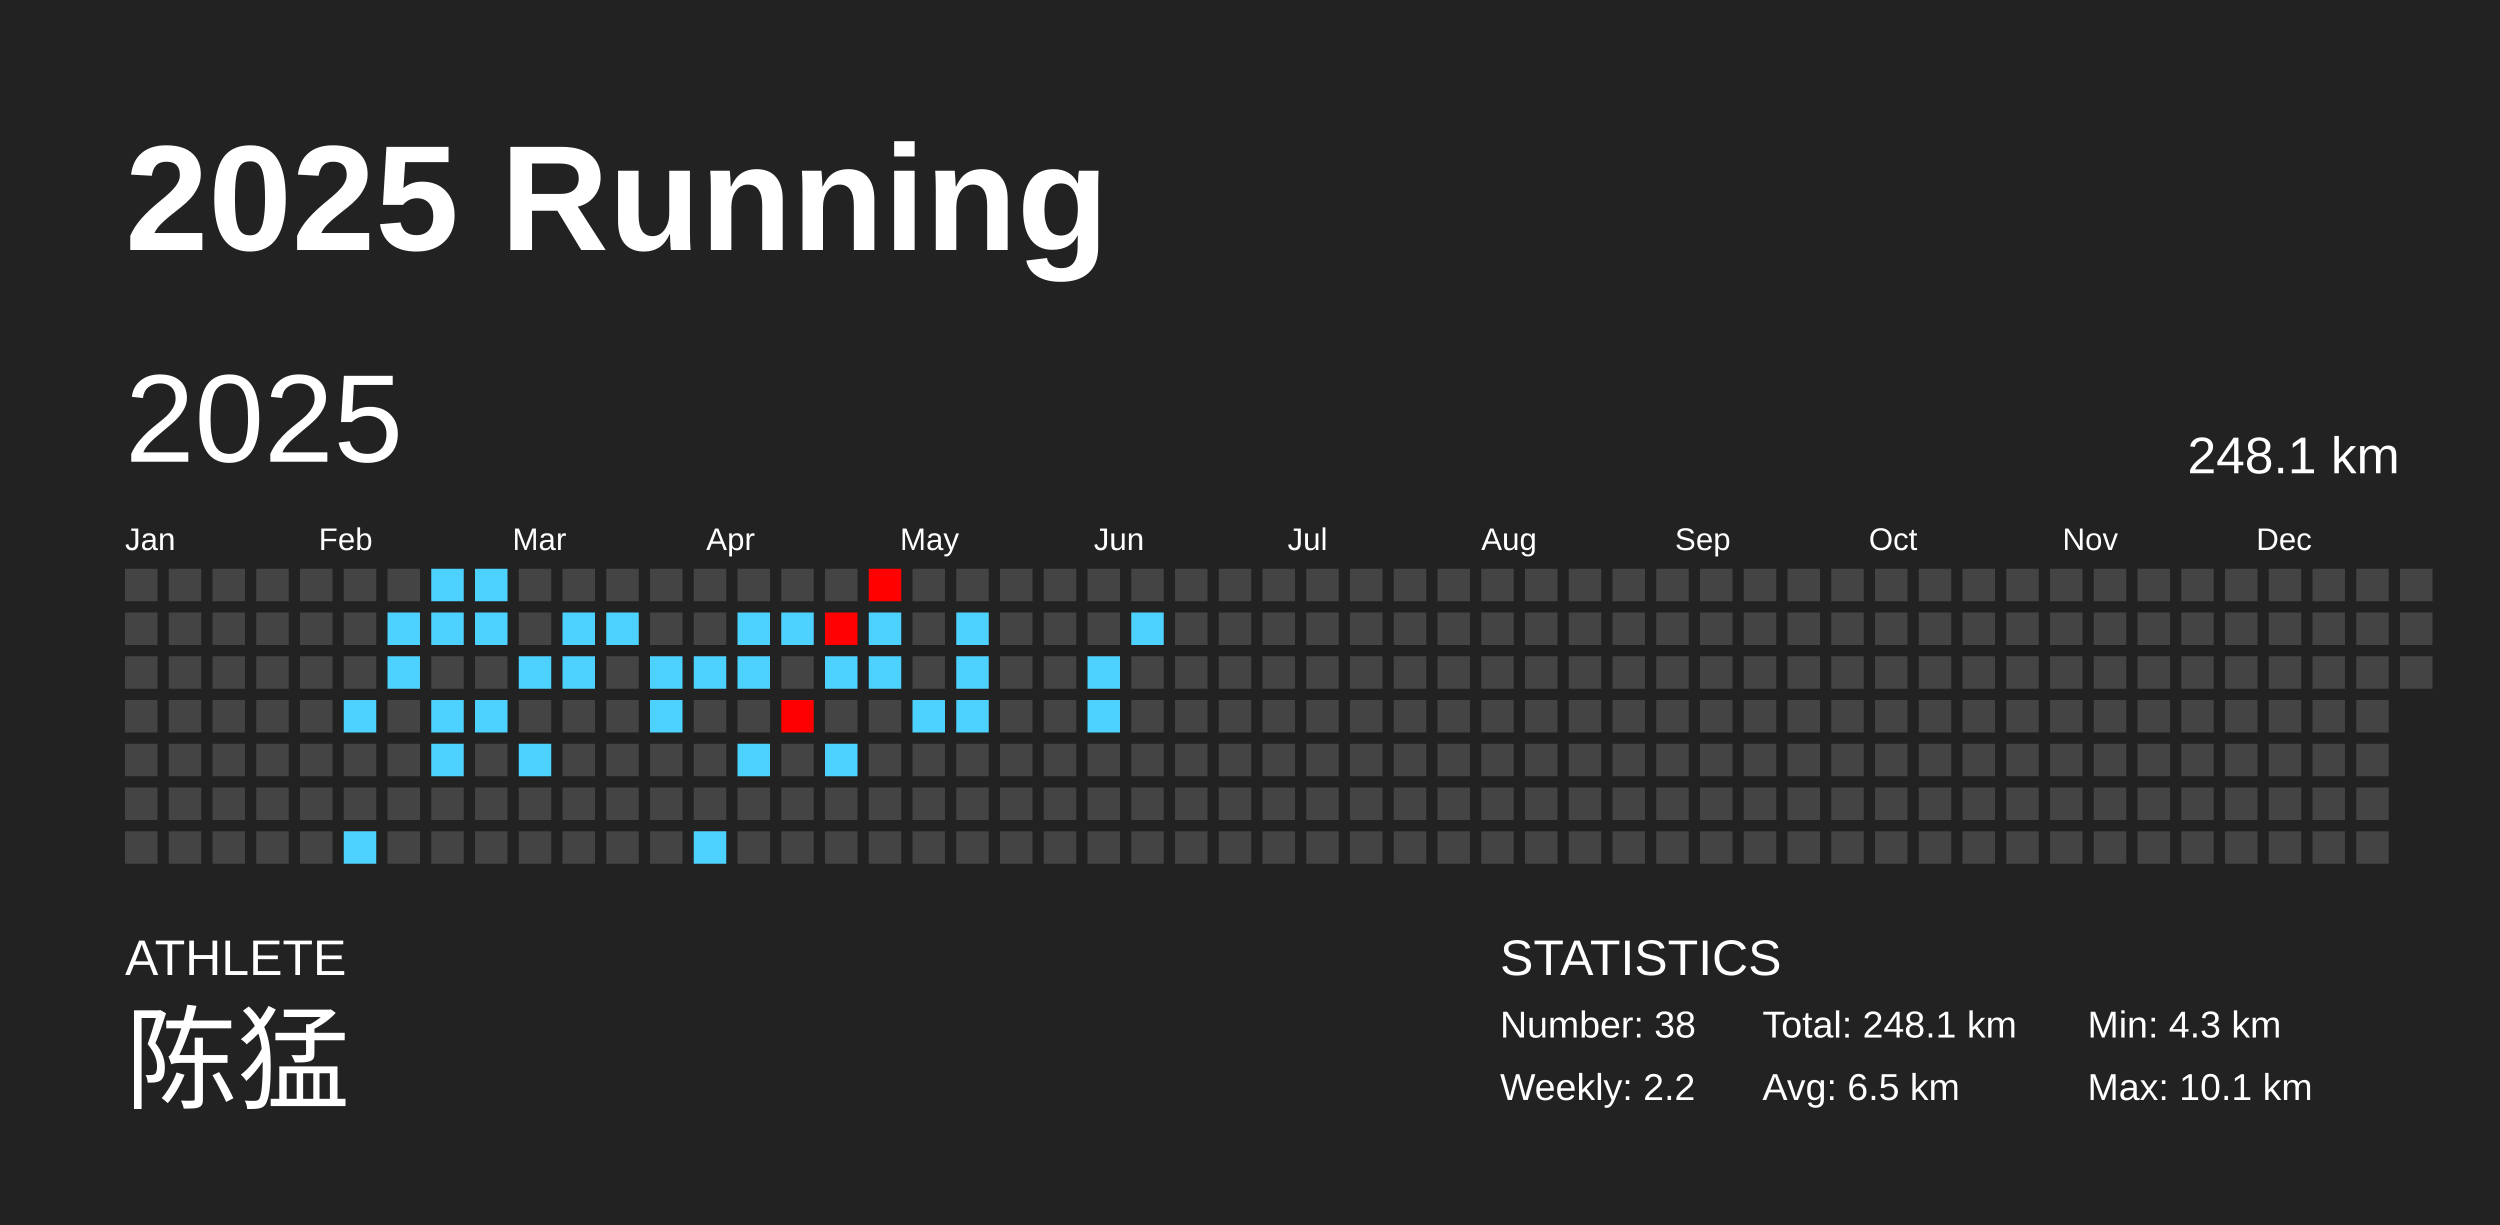
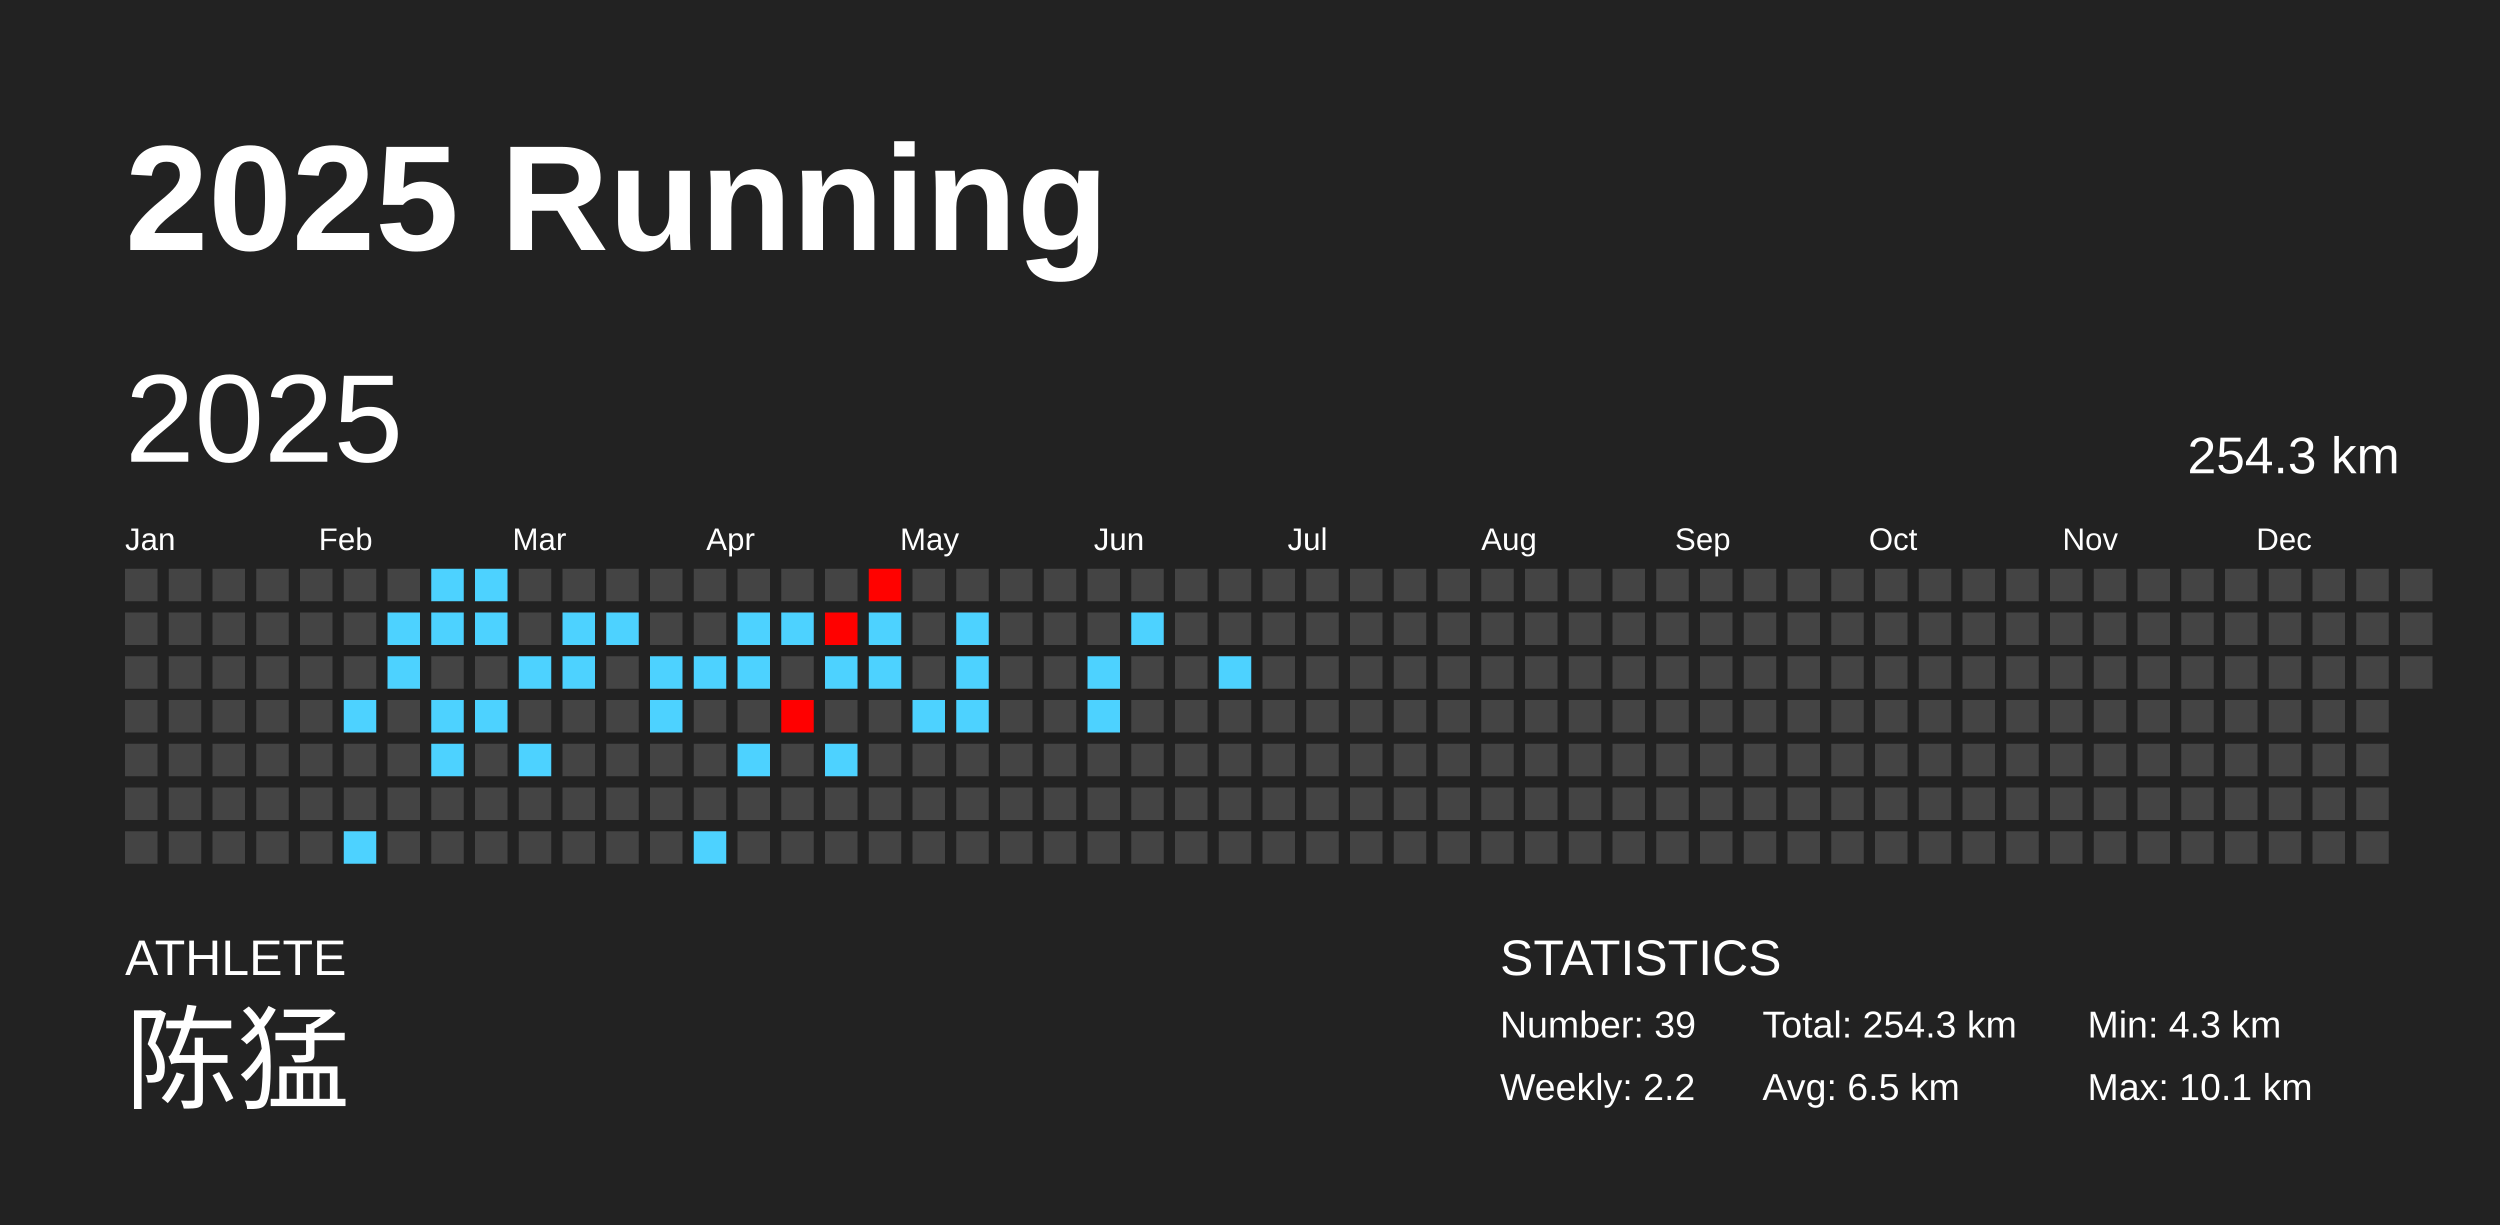
<svg xmlns="http://www.w3.org/2000/svg" baseProfile="full" height="98mm" version="1.1" viewBox="0,0,200,98" width="200mm">
  <defs />
  <rect fill="#222222" height="98" width="200" x="0" y="0" />
  <text fill="#FFFFFF" style="font-size:12px; font-family:Arial; font-weight:bold;" x="10" y="20">2025 Running</text>
  <text fill="#FFFFFF" style="font-size:4px; font-family:Arial" x="10" y="78">ATHLETE</text>
  <text fill="#FFFFFF" style="font-size:9px; font-family:Arial" x="10" y="88">陈猛</text>
  <text fill="#FFFFFF" style="font-size:4px; font-family:Arial" x="120" y="78">STATISTICS</text>
-   <text fill="#FFFFFF" style="font-size:3px; font-family:Arial" x="120" y="83">Number: 38</text>
+   <text fill="#FFFFFF" style="font-size:3px; font-family:Arial" x="120" y="83">Number: 39</text>
  <text fill="#FFFFFF" style="font-size:3px; font-family:Arial" x="120" y="88">Weekly: 2.2</text>
-   <text fill="#FFFFFF" style="font-size:3px; font-family:Arial" x="141" y="83">Total: 248.1 km</text>
+   <text fill="#FFFFFF" style="font-size:3px; font-family:Arial" x="141" y="83">Total: 254.3 km</text>
  <text fill="#FFFFFF" style="font-size:3px; font-family:Arial" x="141" y="88">Avg: 6.5 km</text>
  <text fill="#FFFFFF" style="font-size:3px; font-family:Arial" x="167" y="83">Min: 4.3 km</text>
  <text fill="#FFFFFF" style="font-size:3px; font-family:Arial" x="167" y="88">Max: 10.1 km</text>
  <text dominant-baseline="hanging" fill="#FFFFFF" style="font-size:10.0px; font-family:Arial;" x="10" y="30">2025</text>
-   <text dominant-baseline="hanging" fill="#FFFFFF" style="font-size:4.125px; font-family:Arial;" x="175" y="35">248.1 km</text>
+   <text dominant-baseline="hanging" fill="#FFFFFF" style="font-size:4.125px; font-family:Arial;" x="175" y="35">254.3 km</text>
  <text fill="#FFFFFF" style="font-size:2.5px; font-family:Arial" x="10.0" y="44">Jan</text>
  <text fill="#FFFFFF" style="font-size:2.5px; font-family:Arial" x="25.5" y="44">Feb</text>
  <text fill="#FFFFFF" style="font-size:2.5px; font-family:Arial" x="41.0" y="44">Mar</text>
  <text fill="#FFFFFF" style="font-size:2.5px; font-family:Arial" x="56.5" y="44">Apr</text>
  <text fill="#FFFFFF" style="font-size:2.5px; font-family:Arial" x="72.0" y="44">May</text>
  <text fill="#FFFFFF" style="font-size:2.5px; font-family:Arial" x="87.5" y="44">Jun</text>
  <text fill="#FFFFFF" style="font-size:2.5px; font-family:Arial" x="103.0" y="44">Jul</text>
  <text fill="#FFFFFF" style="font-size:2.5px; font-family:Arial" x="118.5" y="44">Aug</text>
  <text fill="#FFFFFF" style="font-size:2.5px; font-family:Arial" x="134.0" y="44">Sep</text>
  <text fill="#FFFFFF" style="font-size:2.5px; font-family:Arial" x="149.5" y="44">Oct</text>
  <text fill="#FFFFFF" style="font-size:2.5px; font-family:Arial" x="165.0" y="44">Nov</text>
  <text fill="#FFFFFF" style="font-size:2.5px; font-family:Arial" x="180.5" y="44">Dec</text>
  <rect fill="#444444" height="2.6" width="2.6" x="10.0" y="45.5" />
  <rect fill="#444444" height="2.6" width="2.6" x="10.0" y="49.0" />
  <rect fill="#444444" height="2.6" width="2.6" x="10.0" y="52.5" />
  <rect fill="#444444" height="2.6" width="2.6" x="10.0" y="56.0" />
  <rect fill="#444444" height="2.6" width="2.6" x="10.0" y="59.5" />
  <rect fill="#444444" height="2.6" width="2.6" x="10.0" y="63.0" />
  <rect fill="#444444" height="2.6" width="2.6" x="10.0" y="66.5" />
  <rect fill="#444444" height="2.6" width="2.6" x="13.5" y="45.5" />
  <rect fill="#444444" height="2.6" width="2.6" x="13.5" y="49.0" />
  <rect fill="#444444" height="2.6" width="2.6" x="13.5" y="52.5" />
  <rect fill="#444444" height="2.6" width="2.6" x="13.5" y="56.0" />
  <rect fill="#444444" height="2.6" width="2.6" x="13.5" y="59.5" />
  <rect fill="#444444" height="2.6" width="2.6" x="13.5" y="63.0" />
  <rect fill="#444444" height="2.6" width="2.6" x="13.5" y="66.5" />
  <rect fill="#444444" height="2.6" width="2.6" x="17.0" y="45.5" />
  <rect fill="#444444" height="2.6" width="2.6" x="17.0" y="49.0" />
  <rect fill="#444444" height="2.6" width="2.6" x="17.0" y="52.5" />
  <rect fill="#444444" height="2.6" width="2.6" x="17.0" y="56.0" />
  <rect fill="#444444" height="2.6" width="2.6" x="17.0" y="59.5" />
  <rect fill="#444444" height="2.6" width="2.6" x="17.0" y="63.0" />
  <rect fill="#444444" height="2.6" width="2.6" x="17.0" y="66.5" />
  <rect fill="#444444" height="2.6" width="2.6" x="20.5" y="45.5" />
  <rect fill="#444444" height="2.6" width="2.6" x="20.5" y="49.0" />
  <rect fill="#444444" height="2.6" width="2.6" x="20.5" y="52.5" />
  <rect fill="#444444" height="2.6" width="2.6" x="20.5" y="56.0" />
  <rect fill="#444444" height="2.6" width="2.6" x="20.5" y="59.5" />
  <rect fill="#444444" height="2.6" width="2.6" x="20.5" y="63.0" />
  <rect fill="#444444" height="2.6" width="2.6" x="20.5" y="66.5" />
  <rect fill="#444444" height="2.6" width="2.6" x="24.0" y="45.5" />
  <rect fill="#444444" height="2.6" width="2.6" x="24.0" y="49.0" />
  <rect fill="#444444" height="2.6" width="2.6" x="24.0" y="52.5" />
  <rect fill="#444444" height="2.6" width="2.6" x="24.0" y="56.0" />
  <rect fill="#444444" height="2.6" width="2.6" x="24.0" y="59.5" />
  <rect fill="#444444" height="2.6" width="2.6" x="24.0" y="63.0" />
  <rect fill="#444444" height="2.6" width="2.6" x="24.0" y="66.5" />
  <rect fill="#444444" height="2.6" width="2.6" x="27.5" y="45.5" />
  <rect fill="#444444" height="2.6" width="2.6" x="27.5" y="49.0" />
  <rect fill="#444444" height="2.6" width="2.6" x="27.5" y="52.5" />
  <rect fill="#4dd2ff" height="2.6" width="2.6" x="27.5" y="56.0" />
  <rect fill="#444444" height="2.6" width="2.6" x="27.5" y="59.5" />
  <rect fill="#444444" height="2.6" width="2.6" x="27.5" y="63.0" />
  <rect fill="#4dd2ff" height="2.6" width="2.6" x="27.5" y="66.5" />
  <rect fill="#444444" height="2.6" width="2.6" x="31.0" y="45.5" />
  <rect fill="#4dd2ff" height="2.6" width="2.6" x="31.0" y="49.0" />
  <rect fill="#4dd2ff" height="2.6" width="2.6" x="31.0" y="52.5" />
  <rect fill="#444444" height="2.6" width="2.6" x="31.0" y="56.0" />
  <rect fill="#444444" height="2.6" width="2.6" x="31.0" y="59.5" />
  <rect fill="#444444" height="2.6" width="2.6" x="31.0" y="63.0" />
  <rect fill="#444444" height="2.6" width="2.6" x="31.0" y="66.5" />
  <rect fill="#4dd2ff" height="2.6" width="2.6" x="34.5" y="45.5" />
  <rect fill="#4dd2ff" height="2.6" width="2.6" x="34.5" y="49.0" />
  <rect fill="#444444" height="2.6" width="2.6" x="34.5" y="52.5" />
  <rect fill="#4dd2ff" height="2.6" width="2.6" x="34.5" y="56.0" />
  <rect fill="#4dd2ff" height="2.6" width="2.6" x="34.5" y="59.5" />
  <rect fill="#444444" height="2.6" width="2.6" x="34.5" y="63.0" />
  <rect fill="#444444" height="2.6" width="2.6" x="34.5" y="66.5" />
  <rect fill="#4dd2ff" height="2.6" width="2.6" x="38.0" y="45.5" />
  <rect fill="#4dd2ff" height="2.6" width="2.6" x="38.0" y="49.0" />
  <rect fill="#444444" height="2.6" width="2.6" x="38.0" y="52.5" />
  <rect fill="#4dd2ff" height="2.6" width="2.6" x="38.0" y="56.0" />
  <rect fill="#444444" height="2.6" width="2.6" x="38.0" y="59.5" />
  <rect fill="#444444" height="2.6" width="2.6" x="38.0" y="63.0" />
  <rect fill="#444444" height="2.6" width="2.6" x="38.0" y="66.5" />
  <rect fill="#444444" height="2.6" width="2.6" x="41.5" y="45.5" />
  <rect fill="#444444" height="2.6" width="2.6" x="41.5" y="49.0" />
  <rect fill="#4dd2ff" height="2.6" width="2.6" x="41.5" y="52.5" />
  <rect fill="#444444" height="2.6" width="2.6" x="41.5" y="56.0" />
  <rect fill="#4dd2ff" height="2.6" width="2.6" x="41.5" y="59.5" />
  <rect fill="#444444" height="2.6" width="2.6" x="41.5" y="63.0" />
  <rect fill="#444444" height="2.6" width="2.6" x="41.5" y="66.5" />
  <rect fill="#444444" height="2.6" width="2.6" x="45.0" y="45.5" />
  <rect fill="#4dd2ff" height="2.6" width="2.6" x="45.0" y="49.0" />
  <rect fill="#4dd2ff" height="2.6" width="2.6" x="45.0" y="52.5" />
  <rect fill="#444444" height="2.6" width="2.6" x="45.0" y="56.0" />
  <rect fill="#444444" height="2.6" width="2.6" x="45.0" y="59.5" />
  <rect fill="#444444" height="2.6" width="2.6" x="45.0" y="63.0" />
  <rect fill="#444444" height="2.6" width="2.6" x="45.0" y="66.5" />
  <rect fill="#444444" height="2.6" width="2.6" x="48.5" y="45.5" />
  <rect fill="#4dd2ff" height="2.6" width="2.6" x="48.5" y="49.0" />
  <rect fill="#444444" height="2.6" width="2.6" x="48.5" y="52.5" />
  <rect fill="#444444" height="2.6" width="2.6" x="48.5" y="56.0" />
  <rect fill="#444444" height="2.6" width="2.6" x="48.5" y="59.5" />
  <rect fill="#444444" height="2.6" width="2.6" x="48.5" y="63.0" />
  <rect fill="#444444" height="2.6" width="2.6" x="48.5" y="66.5" />
  <rect fill="#444444" height="2.6" width="2.6" x="52.0" y="45.5" />
  <rect fill="#444444" height="2.6" width="2.6" x="52.0" y="49.0" />
  <rect fill="#4dd2ff" height="2.6" width="2.6" x="52.0" y="52.5" />
  <rect fill="#4dd2ff" height="2.6" width="2.6" x="52.0" y="56.0" />
  <rect fill="#444444" height="2.6" width="2.6" x="52.0" y="59.5" />
  <rect fill="#444444" height="2.6" width="2.6" x="52.0" y="63.0" />
  <rect fill="#444444" height="2.6" width="2.6" x="52.0" y="66.5" />
  <rect fill="#444444" height="2.6" width="2.6" x="55.5" y="45.5" />
  <rect fill="#444444" height="2.6" width="2.6" x="55.5" y="49.0" />
  <rect fill="#4dd2ff" height="2.6" width="2.6" x="55.5" y="52.5" />
  <rect fill="#444444" height="2.6" width="2.6" x="55.5" y="56.0" />
  <rect fill="#444444" height="2.6" width="2.6" x="55.5" y="59.5" />
  <rect fill="#444444" height="2.6" width="2.6" x="55.5" y="63.0" />
  <rect fill="#4dd2ff" height="2.6" width="2.6" x="55.5" y="66.5" />
  <rect fill="#444444" height="2.6" width="2.6" x="59.0" y="45.5" />
  <rect fill="#4dd2ff" height="2.6" width="2.6" x="59.0" y="49.0" />
  <rect fill="#4dd2ff" height="2.6" width="2.6" x="59.0" y="52.5" />
  <rect fill="#444444" height="2.6" width="2.6" x="59.0" y="56.0" />
  <rect fill="#4dd2ff" height="2.6" width="2.6" x="59.0" y="59.5" />
  <rect fill="#444444" height="2.6" width="2.6" x="59.0" y="63.0" />
  <rect fill="#444444" height="2.6" width="2.6" x="59.0" y="66.5" />
  <rect fill="#444444" height="2.6" width="2.6" x="62.5" y="45.5" />
  <rect fill="#4dd2ff" height="2.6" width="2.6" x="62.5" y="49.0" />
  <rect fill="#444444" height="2.6" width="2.6" x="62.5" y="52.5" />
  <rect fill="#ff0000" height="2.6" width="2.6" x="62.5" y="56.0" />
  <rect fill="#444444" height="2.6" width="2.6" x="62.5" y="59.5" />
  <rect fill="#444444" height="2.6" width="2.6" x="62.5" y="63.0" />
  <rect fill="#444444" height="2.6" width="2.6" x="62.5" y="66.5" />
  <rect fill="#444444" height="2.6" width="2.6" x="66.0" y="45.5" />
  <rect fill="#ff0100" height="2.6" width="2.6" x="66.0" y="49.0" />
  <rect fill="#4dd2ff" height="2.6" width="2.6" x="66.0" y="52.5" />
  <rect fill="#444444" height="2.6" width="2.6" x="66.0" y="56.0" />
  <rect fill="#4dd2ff" height="2.6" width="2.6" x="66.0" y="59.5" />
  <rect fill="#444444" height="2.6" width="2.6" x="66.0" y="63.0" />
  <rect fill="#444444" height="2.6" width="2.6" x="66.0" y="66.5" />
  <rect fill="#ff0200" height="2.6" width="2.6" x="69.5" y="45.5" />
  <rect fill="#4dd2ff" height="2.6" width="2.6" x="69.5" y="49.0" />
  <rect fill="#4dd2ff" height="2.6" width="2.6" x="69.5" y="52.5" />
  <rect fill="#444444" height="2.6" width="2.6" x="69.5" y="56.0" />
  <rect fill="#444444" height="2.6" width="2.6" x="69.5" y="59.5" />
  <rect fill="#444444" height="2.6" width="2.6" x="69.5" y="63.0" />
  <rect fill="#444444" height="2.6" width="2.6" x="69.5" y="66.5" />
  <rect fill="#444444" height="2.6" width="2.6" x="73.0" y="45.5" />
  <rect fill="#444444" height="2.6" width="2.6" x="73.0" y="49.0" />
  <rect fill="#444444" height="2.6" width="2.6" x="73.0" y="52.5" />
  <rect fill="#4dd2ff" height="2.6" width="2.6" x="73.0" y="56.0" />
  <rect fill="#444444" height="2.6" width="2.6" x="73.0" y="59.5" />
  <rect fill="#444444" height="2.6" width="2.6" x="73.0" y="63.0" />
  <rect fill="#444444" height="2.6" width="2.6" x="73.0" y="66.5" />
  <rect fill="#444444" height="2.6" width="2.6" x="76.5" y="45.5" />
  <rect fill="#4dd2ff" height="2.6" width="2.6" x="76.5" y="49.0" />
  <rect fill="#4dd2ff" height="2.6" width="2.6" x="76.5" y="52.5" />
  <rect fill="#4dd2ff" height="2.6" width="2.6" x="76.5" y="56.0" />
  <rect fill="#444444" height="2.6" width="2.6" x="76.5" y="59.5" />
  <rect fill="#444444" height="2.6" width="2.6" x="76.5" y="63.0" />
  <rect fill="#444444" height="2.6" width="2.6" x="76.5" y="66.5" />
  <rect fill="#444444" height="2.6" width="2.6" x="80.0" y="45.5" />
  <rect fill="#444444" height="2.6" width="2.6" x="80.0" y="49.0" />
  <rect fill="#444444" height="2.6" width="2.6" x="80.0" y="52.5" />
  <rect fill="#444444" height="2.6" width="2.6" x="80.0" y="56.0" />
  <rect fill="#444444" height="2.6" width="2.6" x="80.0" y="59.5" />
  <rect fill="#444444" height="2.6" width="2.6" x="80.0" y="63.0" />
  <rect fill="#444444" height="2.6" width="2.6" x="80.0" y="66.5" />
  <rect fill="#444444" height="2.6" width="2.6" x="83.5" y="45.5" />
  <rect fill="#444444" height="2.6" width="2.6" x="83.5" y="49.0" />
  <rect fill="#444444" height="2.6" width="2.6" x="83.5" y="52.5" />
  <rect fill="#444444" height="2.6" width="2.6" x="83.5" y="56.0" />
  <rect fill="#444444" height="2.6" width="2.6" x="83.5" y="59.5" />
  <rect fill="#444444" height="2.6" width="2.6" x="83.5" y="63.0" />
  <rect fill="#444444" height="2.6" width="2.6" x="83.5" y="66.5" />
  <rect fill="#444444" height="2.6" width="2.6" x="87.0" y="45.5" />
  <rect fill="#444444" height="2.6" width="2.6" x="87.0" y="49.0" />
  <rect fill="#4dd2ff" height="2.6" width="2.6" x="87.0" y="52.5" />
  <rect fill="#4dd2ff" height="2.6" width="2.6" x="87.0" y="56.0" />
  <rect fill="#444444" height="2.6" width="2.6" x="87.0" y="59.5" />
  <rect fill="#444444" height="2.6" width="2.6" x="87.0" y="63.0" />
  <rect fill="#444444" height="2.6" width="2.6" x="87.0" y="66.5" />
  <rect fill="#444444" height="2.6" width="2.6" x="90.5" y="45.5" />
  <rect fill="#4dd2ff" height="2.6" width="2.6" x="90.5" y="49.0" />
  <rect fill="#444444" height="2.6" width="2.6" x="90.5" y="52.5" />
  <rect fill="#444444" height="2.6" width="2.6" x="90.5" y="56.0" />
  <rect fill="#444444" height="2.6" width="2.6" x="90.5" y="59.5" />
  <rect fill="#444444" height="2.6" width="2.6" x="90.5" y="63.0" />
  <rect fill="#444444" height="2.6" width="2.6" x="90.5" y="66.5" />
  <rect fill="#444444" height="2.6" width="2.6" x="94.0" y="45.5" />
  <rect fill="#444444" height="2.6" width="2.6" x="94.0" y="49.0" />
  <rect fill="#444444" height="2.6" width="2.6" x="94.0" y="52.5" />
  <rect fill="#444444" height="2.6" width="2.6" x="94.0" y="56.0" />
  <rect fill="#444444" height="2.6" width="2.6" x="94.0" y="59.5" />
  <rect fill="#444444" height="2.6" width="2.6" x="94.0" y="63.0" />
  <rect fill="#444444" height="2.6" width="2.6" x="94.0" y="66.5" />
  <rect fill="#444444" height="2.6" width="2.6" x="97.5" y="45.5" />
  <rect fill="#444444" height="2.6" width="2.6" x="97.5" y="49.0" />
-   <rect fill="#444444" height="2.6" width="2.6" x="97.5" y="52.5" />
+   <rect fill="#4dd2ff" height="2.6" width="2.6" x="97.5" y="52.5" />
  <rect fill="#444444" height="2.6" width="2.6" x="97.5" y="56.0" />
  <rect fill="#444444" height="2.6" width="2.6" x="97.5" y="59.5" />
  <rect fill="#444444" height="2.6" width="2.6" x="97.5" y="63.0" />
  <rect fill="#444444" height="2.6" width="2.6" x="97.5" y="66.5" />
  <rect fill="#444444" height="2.6" width="2.6" x="101.0" y="45.5" />
  <rect fill="#444444" height="2.6" width="2.6" x="101.0" y="49.0" />
  <rect fill="#444444" height="2.6" width="2.6" x="101.0" y="52.5" />
  <rect fill="#444444" height="2.6" width="2.6" x="101.0" y="56.0" />
  <rect fill="#444444" height="2.6" width="2.6" x="101.0" y="59.5" />
  <rect fill="#444444" height="2.6" width="2.6" x="101.0" y="63.0" />
  <rect fill="#444444" height="2.6" width="2.6" x="101.0" y="66.5" />
  <rect fill="#444444" height="2.6" width="2.6" x="104.5" y="45.5" />
  <rect fill="#444444" height="2.6" width="2.6" x="104.5" y="49.0" />
  <rect fill="#444444" height="2.6" width="2.6" x="104.5" y="52.5" />
  <rect fill="#444444" height="2.6" width="2.6" x="104.5" y="56.0" />
  <rect fill="#444444" height="2.6" width="2.6" x="104.5" y="59.5" />
  <rect fill="#444444" height="2.6" width="2.6" x="104.5" y="63.0" />
  <rect fill="#444444" height="2.6" width="2.6" x="104.5" y="66.5" />
  <rect fill="#444444" height="2.6" width="2.6" x="108.0" y="45.5" />
  <rect fill="#444444" height="2.6" width="2.6" x="108.0" y="49.0" />
  <rect fill="#444444" height="2.6" width="2.6" x="108.0" y="52.5" />
  <rect fill="#444444" height="2.6" width="2.6" x="108.0" y="56.0" />
  <rect fill="#444444" height="2.6" width="2.6" x="108.0" y="59.5" />
  <rect fill="#444444" height="2.6" width="2.6" x="108.0" y="63.0" />
  <rect fill="#444444" height="2.6" width="2.6" x="108.0" y="66.5" />
  <rect fill="#444444" height="2.6" width="2.6" x="111.5" y="45.5" />
  <rect fill="#444444" height="2.6" width="2.6" x="111.5" y="49.0" />
  <rect fill="#444444" height="2.6" width="2.6" x="111.5" y="52.5" />
  <rect fill="#444444" height="2.6" width="2.6" x="111.5" y="56.0" />
  <rect fill="#444444" height="2.6" width="2.6" x="111.5" y="59.5" />
  <rect fill="#444444" height="2.6" width="2.6" x="111.5" y="63.0" />
  <rect fill="#444444" height="2.6" width="2.6" x="111.5" y="66.5" />
  <rect fill="#444444" height="2.6" width="2.6" x="115.0" y="45.5" />
  <rect fill="#444444" height="2.6" width="2.6" x="115.0" y="49.0" />
  <rect fill="#444444" height="2.6" width="2.6" x="115.0" y="52.5" />
  <rect fill="#444444" height="2.6" width="2.6" x="115.0" y="56.0" />
  <rect fill="#444444" height="2.6" width="2.6" x="115.0" y="59.5" />
  <rect fill="#444444" height="2.6" width="2.6" x="115.0" y="63.0" />
  <rect fill="#444444" height="2.6" width="2.6" x="115.0" y="66.5" />
  <rect fill="#444444" height="2.6" width="2.6" x="118.5" y="45.5" />
  <rect fill="#444444" height="2.6" width="2.6" x="118.5" y="49.0" />
  <rect fill="#444444" height="2.6" width="2.6" x="118.5" y="52.5" />
  <rect fill="#444444" height="2.6" width="2.6" x="118.5" y="56.0" />
  <rect fill="#444444" height="2.6" width="2.6" x="118.5" y="59.5" />
  <rect fill="#444444" height="2.6" width="2.6" x="118.5" y="63.0" />
  <rect fill="#444444" height="2.6" width="2.6" x="118.5" y="66.5" />
  <rect fill="#444444" height="2.6" width="2.6" x="122.0" y="45.5" />
  <rect fill="#444444" height="2.6" width="2.6" x="122.0" y="49.0" />
  <rect fill="#444444" height="2.6" width="2.6" x="122.0" y="52.5" />
  <rect fill="#444444" height="2.6" width="2.6" x="122.0" y="56.0" />
  <rect fill="#444444" height="2.6" width="2.6" x="122.0" y="59.5" />
  <rect fill="#444444" height="2.6" width="2.6" x="122.0" y="63.0" />
  <rect fill="#444444" height="2.6" width="2.6" x="122.0" y="66.5" />
  <rect fill="#444444" height="2.6" width="2.6" x="125.5" y="45.5" />
  <rect fill="#444444" height="2.6" width="2.6" x="125.5" y="49.0" />
  <rect fill="#444444" height="2.6" width="2.6" x="125.5" y="52.5" />
  <rect fill="#444444" height="2.6" width="2.6" x="125.5" y="56.0" />
  <rect fill="#444444" height="2.6" width="2.6" x="125.5" y="59.5" />
  <rect fill="#444444" height="2.6" width="2.6" x="125.5" y="63.0" />
  <rect fill="#444444" height="2.6" width="2.6" x="125.5" y="66.5" />
  <rect fill="#444444" height="2.6" width="2.6" x="129.0" y="45.5" />
  <rect fill="#444444" height="2.6" width="2.6" x="129.0" y="49.0" />
  <rect fill="#444444" height="2.6" width="2.6" x="129.0" y="52.5" />
  <rect fill="#444444" height="2.6" width="2.6" x="129.0" y="56.0" />
  <rect fill="#444444" height="2.6" width="2.6" x="129.0" y="59.5" />
  <rect fill="#444444" height="2.6" width="2.6" x="129.0" y="63.0" />
  <rect fill="#444444" height="2.6" width="2.6" x="129.0" y="66.5" />
  <rect fill="#444444" height="2.6" width="2.6" x="132.5" y="45.5" />
  <rect fill="#444444" height="2.6" width="2.6" x="132.5" y="49.0" />
  <rect fill="#444444" height="2.6" width="2.6" x="132.5" y="52.5" />
  <rect fill="#444444" height="2.6" width="2.6" x="132.5" y="56.0" />
  <rect fill="#444444" height="2.6" width="2.6" x="132.5" y="59.5" />
  <rect fill="#444444" height="2.6" width="2.6" x="132.5" y="63.0" />
  <rect fill="#444444" height="2.6" width="2.6" x="132.5" y="66.5" />
  <rect fill="#444444" height="2.6" width="2.6" x="136.0" y="45.5" />
  <rect fill="#444444" height="2.6" width="2.6" x="136.0" y="49.0" />
  <rect fill="#444444" height="2.6" width="2.6" x="136.0" y="52.5" />
  <rect fill="#444444" height="2.6" width="2.6" x="136.0" y="56.0" />
  <rect fill="#444444" height="2.6" width="2.6" x="136.0" y="59.5" />
  <rect fill="#444444" height="2.6" width="2.6" x="136.0" y="63.0" />
  <rect fill="#444444" height="2.6" width="2.6" x="136.0" y="66.5" />
  <rect fill="#444444" height="2.6" width="2.6" x="139.5" y="45.5" />
  <rect fill="#444444" height="2.6" width="2.6" x="139.5" y="49.0" />
  <rect fill="#444444" height="2.6" width="2.6" x="139.5" y="52.5" />
  <rect fill="#444444" height="2.6" width="2.6" x="139.5" y="56.0" />
  <rect fill="#444444" height="2.6" width="2.6" x="139.5" y="59.5" />
  <rect fill="#444444" height="2.6" width="2.6" x="139.5" y="63.0" />
  <rect fill="#444444" height="2.6" width="2.6" x="139.5" y="66.5" />
  <rect fill="#444444" height="2.6" width="2.6" x="143.0" y="45.5" />
  <rect fill="#444444" height="2.6" width="2.6" x="143.0" y="49.0" />
  <rect fill="#444444" height="2.6" width="2.6" x="143.0" y="52.5" />
  <rect fill="#444444" height="2.6" width="2.6" x="143.0" y="56.0" />
  <rect fill="#444444" height="2.6" width="2.6" x="143.0" y="59.5" />
  <rect fill="#444444" height="2.6" width="2.6" x="143.0" y="63.0" />
  <rect fill="#444444" height="2.6" width="2.6" x="143.0" y="66.5" />
  <rect fill="#444444" height="2.6" width="2.6" x="146.5" y="45.5" />
  <rect fill="#444444" height="2.6" width="2.6" x="146.5" y="49.0" />
  <rect fill="#444444" height="2.6" width="2.6" x="146.5" y="52.5" />
  <rect fill="#444444" height="2.6" width="2.6" x="146.5" y="56.0" />
  <rect fill="#444444" height="2.6" width="2.6" x="146.5" y="59.5" />
  <rect fill="#444444" height="2.6" width="2.6" x="146.5" y="63.0" />
  <rect fill="#444444" height="2.6" width="2.6" x="146.5" y="66.5" />
  <rect fill="#444444" height="2.6" width="2.6" x="150.0" y="45.5" />
  <rect fill="#444444" height="2.6" width="2.6" x="150.0" y="49.0" />
  <rect fill="#444444" height="2.6" width="2.6" x="150.0" y="52.5" />
  <rect fill="#444444" height="2.6" width="2.6" x="150.0" y="56.0" />
  <rect fill="#444444" height="2.6" width="2.6" x="150.0" y="59.5" />
  <rect fill="#444444" height="2.6" width="2.6" x="150.0" y="63.0" />
  <rect fill="#444444" height="2.6" width="2.6" x="150.0" y="66.5" />
  <rect fill="#444444" height="2.6" width="2.6" x="153.5" y="45.5" />
  <rect fill="#444444" height="2.6" width="2.6" x="153.5" y="49.0" />
  <rect fill="#444444" height="2.6" width="2.6" x="153.5" y="52.5" />
  <rect fill="#444444" height="2.6" width="2.6" x="153.5" y="56.0" />
  <rect fill="#444444" height="2.6" width="2.6" x="153.5" y="59.5" />
  <rect fill="#444444" height="2.6" width="2.6" x="153.5" y="63.0" />
  <rect fill="#444444" height="2.6" width="2.6" x="153.5" y="66.5" />
  <rect fill="#444444" height="2.6" width="2.6" x="157.0" y="45.5" />
  <rect fill="#444444" height="2.6" width="2.6" x="157.0" y="49.0" />
  <rect fill="#444444" height="2.6" width="2.6" x="157.0" y="52.5" />
  <rect fill="#444444" height="2.6" width="2.6" x="157.0" y="56.0" />
  <rect fill="#444444" height="2.6" width="2.6" x="157.0" y="59.5" />
  <rect fill="#444444" height="2.6" width="2.6" x="157.0" y="63.0" />
  <rect fill="#444444" height="2.6" width="2.6" x="157.0" y="66.5" />
  <rect fill="#444444" height="2.6" width="2.6" x="160.5" y="45.5" />
  <rect fill="#444444" height="2.6" width="2.6" x="160.5" y="49.0" />
  <rect fill="#444444" height="2.6" width="2.6" x="160.5" y="52.5" />
  <rect fill="#444444" height="2.6" width="2.6" x="160.5" y="56.0" />
  <rect fill="#444444" height="2.6" width="2.6" x="160.5" y="59.5" />
  <rect fill="#444444" height="2.6" width="2.6" x="160.5" y="63.0" />
  <rect fill="#444444" height="2.6" width="2.6" x="160.5" y="66.5" />
  <rect fill="#444444" height="2.6" width="2.6" x="164.0" y="45.5" />
  <rect fill="#444444" height="2.6" width="2.6" x="164.0" y="49.0" />
  <rect fill="#444444" height="2.6" width="2.6" x="164.0" y="52.5" />
  <rect fill="#444444" height="2.6" width="2.6" x="164.0" y="56.0" />
  <rect fill="#444444" height="2.6" width="2.6" x="164.0" y="59.5" />
  <rect fill="#444444" height="2.6" width="2.6" x="164.0" y="63.0" />
  <rect fill="#444444" height="2.6" width="2.6" x="164.0" y="66.5" />
  <rect fill="#444444" height="2.6" width="2.6" x="167.5" y="45.5" />
  <rect fill="#444444" height="2.6" width="2.6" x="167.5" y="49.0" />
  <rect fill="#444444" height="2.6" width="2.6" x="167.5" y="52.5" />
  <rect fill="#444444" height="2.6" width="2.6" x="167.5" y="56.0" />
  <rect fill="#444444" height="2.6" width="2.6" x="167.5" y="59.5" />
  <rect fill="#444444" height="2.6" width="2.6" x="167.5" y="63.0" />
  <rect fill="#444444" height="2.6" width="2.6" x="167.5" y="66.5" />
  <rect fill="#444444" height="2.6" width="2.6" x="171.0" y="45.5" />
  <rect fill="#444444" height="2.6" width="2.6" x="171.0" y="49.0" />
  <rect fill="#444444" height="2.6" width="2.6" x="171.0" y="52.5" />
  <rect fill="#444444" height="2.6" width="2.6" x="171.0" y="56.0" />
  <rect fill="#444444" height="2.6" width="2.6" x="171.0" y="59.5" />
  <rect fill="#444444" height="2.6" width="2.6" x="171.0" y="63.0" />
  <rect fill="#444444" height="2.6" width="2.6" x="171.0" y="66.5" />
  <rect fill="#444444" height="2.6" width="2.6" x="174.5" y="45.5" />
  <rect fill="#444444" height="2.6" width="2.6" x="174.5" y="49.0" />
  <rect fill="#444444" height="2.6" width="2.6" x="174.5" y="52.5" />
  <rect fill="#444444" height="2.6" width="2.6" x="174.5" y="56.0" />
  <rect fill="#444444" height="2.6" width="2.6" x="174.5" y="59.5" />
  <rect fill="#444444" height="2.6" width="2.6" x="174.5" y="63.0" />
  <rect fill="#444444" height="2.6" width="2.6" x="174.5" y="66.5" />
  <rect fill="#444444" height="2.6" width="2.6" x="178.0" y="45.5" />
  <rect fill="#444444" height="2.6" width="2.6" x="178.0" y="49.0" />
  <rect fill="#444444" height="2.6" width="2.6" x="178.0" y="52.5" />
  <rect fill="#444444" height="2.6" width="2.6" x="178.0" y="56.0" />
  <rect fill="#444444" height="2.6" width="2.6" x="178.0" y="59.5" />
  <rect fill="#444444" height="2.6" width="2.6" x="178.0" y="63.0" />
  <rect fill="#444444" height="2.6" width="2.6" x="178.0" y="66.5" />
  <rect fill="#444444" height="2.6" width="2.6" x="181.5" y="45.5" />
  <rect fill="#444444" height="2.6" width="2.6" x="181.5" y="49.0" />
  <rect fill="#444444" height="2.6" width="2.6" x="181.5" y="52.5" />
  <rect fill="#444444" height="2.6" width="2.6" x="181.5" y="56.0" />
  <rect fill="#444444" height="2.6" width="2.6" x="181.5" y="59.5" />
  <rect fill="#444444" height="2.6" width="2.6" x="181.5" y="63.0" />
  <rect fill="#444444" height="2.6" width="2.6" x="181.5" y="66.5" />
  <rect fill="#444444" height="2.6" width="2.6" x="185.0" y="45.5" />
  <rect fill="#444444" height="2.6" width="2.6" x="185.0" y="49.0" />
  <rect fill="#444444" height="2.6" width="2.6" x="185.0" y="52.5" />
  <rect fill="#444444" height="2.6" width="2.6" x="185.0" y="56.0" />
  <rect fill="#444444" height="2.6" width="2.6" x="185.0" y="59.5" />
  <rect fill="#444444" height="2.6" width="2.6" x="185.0" y="63.0" />
  <rect fill="#444444" height="2.6" width="2.6" x="185.0" y="66.5" />
  <rect fill="#444444" height="2.6" width="2.6" x="188.5" y="45.5" />
  <rect fill="#444444" height="2.6" width="2.6" x="188.5" y="49.0" />
  <rect fill="#444444" height="2.6" width="2.6" x="188.5" y="52.5" />
  <rect fill="#444444" height="2.6" width="2.6" x="188.5" y="56.0" />
  <rect fill="#444444" height="2.6" width="2.6" x="188.5" y="59.5" />
  <rect fill="#444444" height="2.6" width="2.6" x="188.5" y="63.0" />
  <rect fill="#444444" height="2.6" width="2.6" x="188.5" y="66.5" />
  <rect fill="#444444" height="2.6" width="2.6" x="192.0" y="45.5" />
  <rect fill="#444444" height="2.6" width="2.6" x="192.0" y="49.0" />
  <rect fill="#444444" height="2.6" width="2.6" x="192.0" y="52.5" />
</svg>
